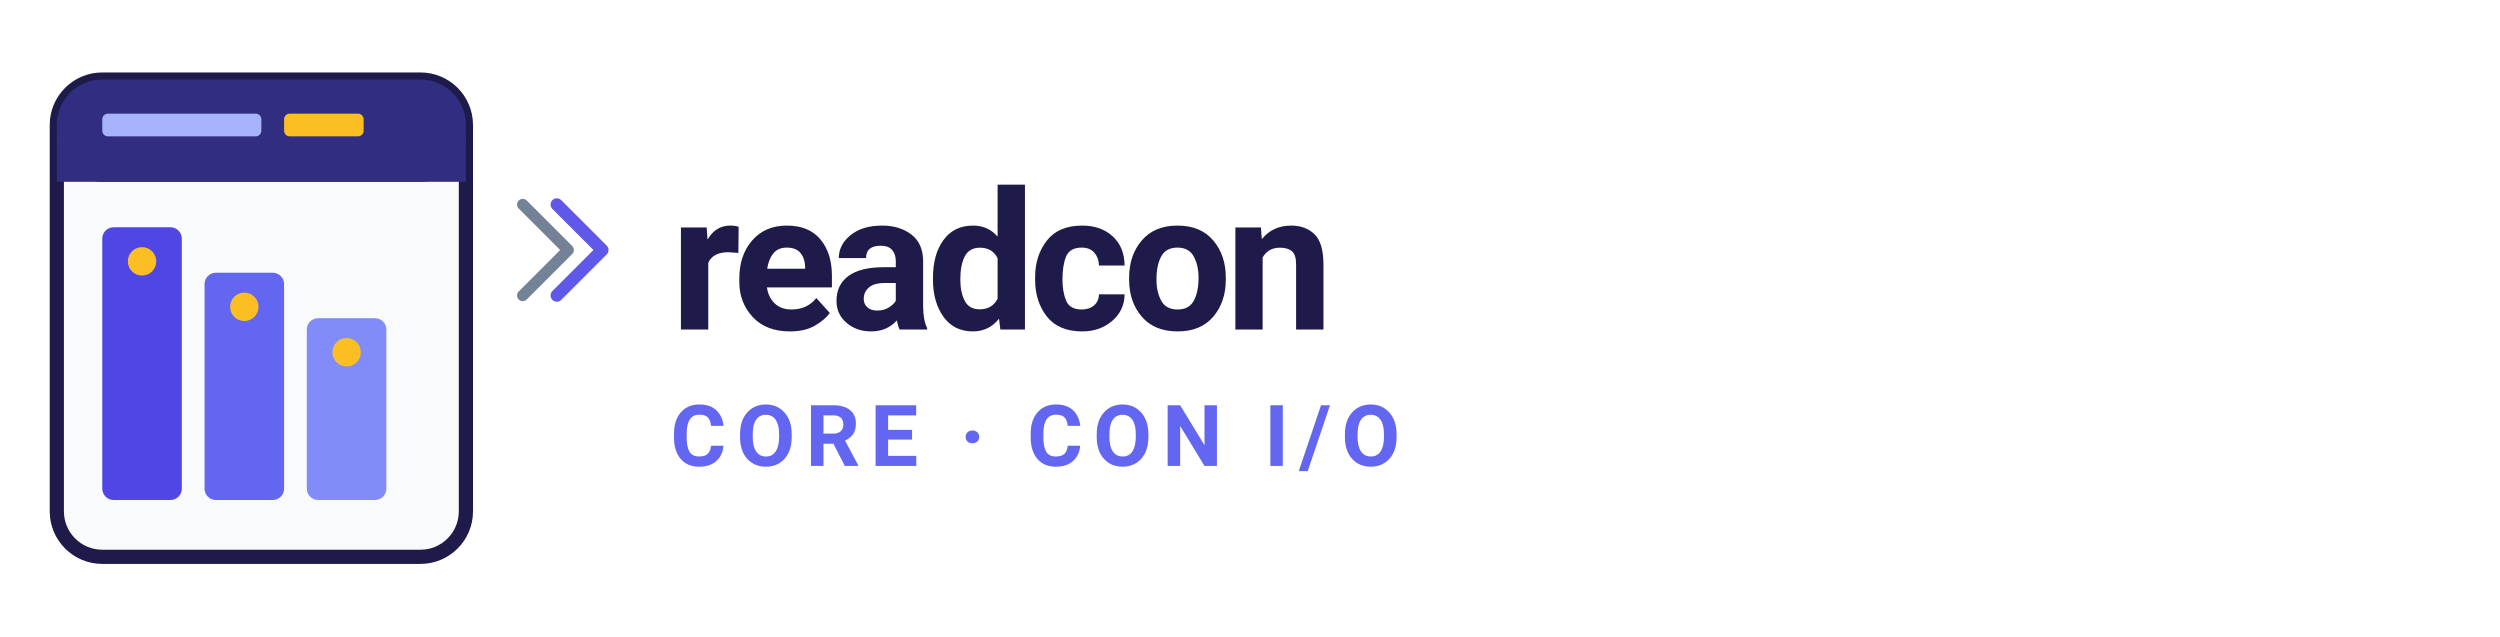
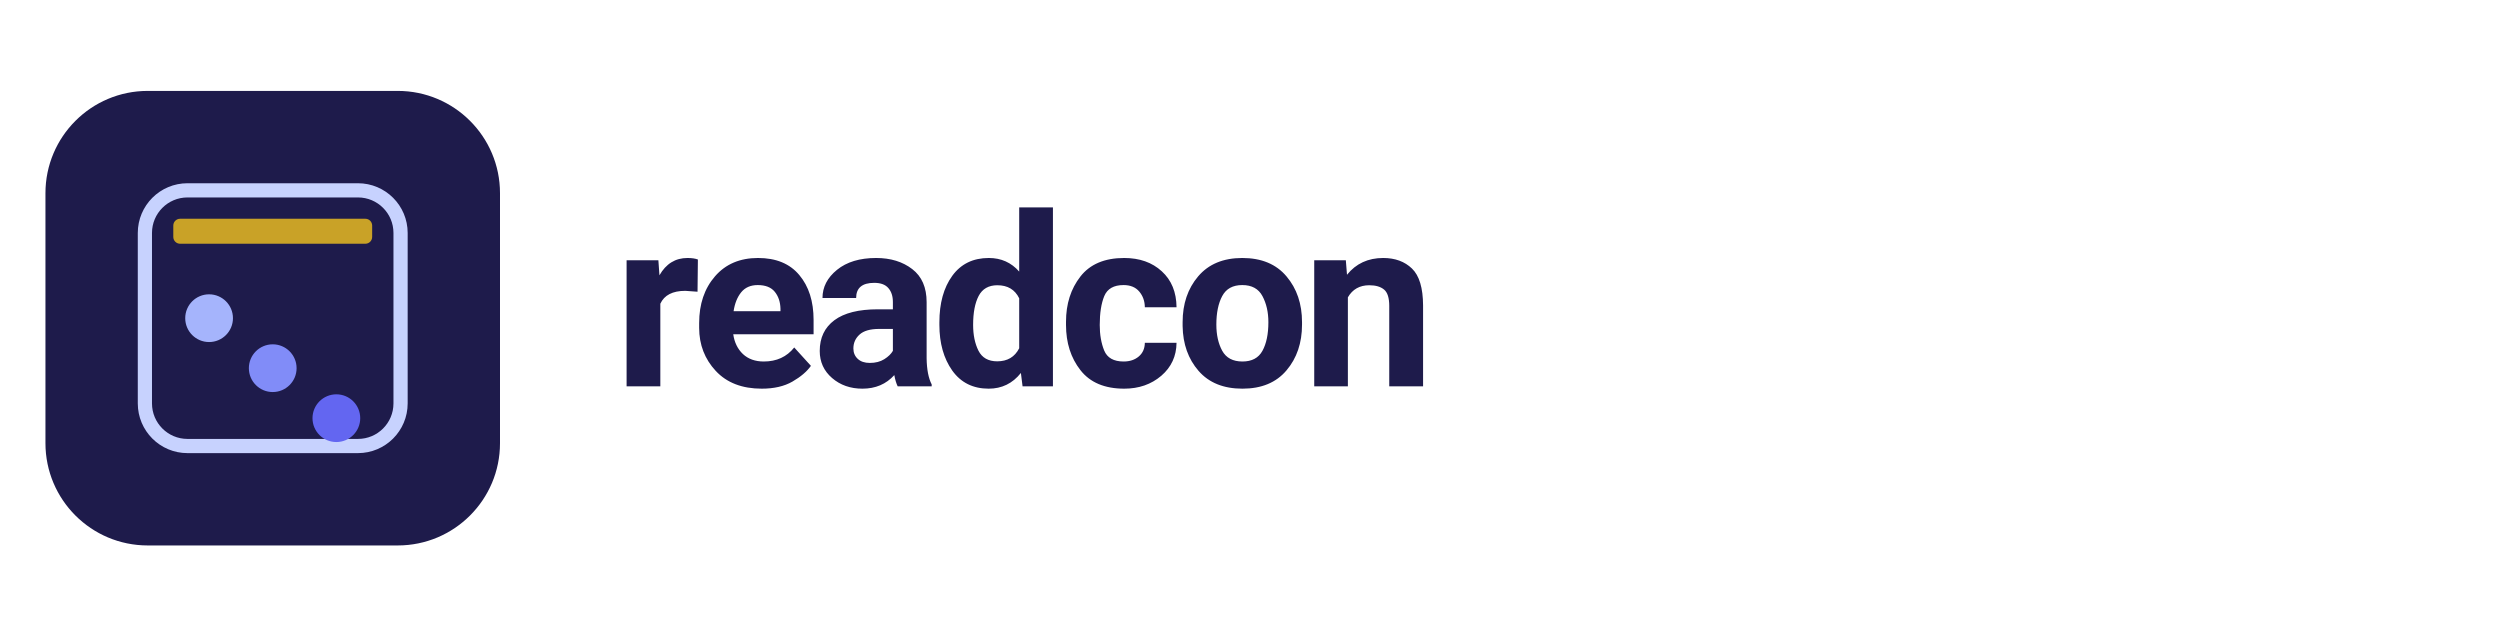
<svg xmlns="http://www.w3.org/2000/svg" width="440" height="112" viewBox="0 0 440 112" fill="none" role="img" aria-labelledby="rcTitle">
-   <rect x="10" y="14" width="72" height="84" rx="8" fill="#F8FAFC" stroke="#1E1B4B" stroke-width="2.5" />
-   <rect x="10" y="14" width="72" height="18" rx="8" fill="#312E81" />
-   <rect x="10" y="24" width="72" height="8" fill="#312E81" />
-   <rect x="18" y="20" width="28" height="4" rx="1" fill="#A5B4FC" />
-   <rect x="50" y="20" width="14" height="4" rx="1" fill="#FBBF24" />
-   <rect x="18" y="40" width="14" height="48" rx="2" fill="#4F46E5" />
-   <rect x="36" y="48" width="14" height="40" rx="2" fill="#6366F1" />
-   <rect x="54" y="56" width="14" height="32" rx="2" fill="#818CF8" />
-   <circle cx="25" cy="46" r="2.5" fill="#FBBF24" />
-   <circle cx="43" cy="54" r="2.5" fill="#FBBF24" />
-   <circle cx="61" cy="62" r="2.5" fill="#FBBF24" />
-   <g opacity="0.9">
-     <path d="M92 36 L100 44 L92 52" stroke="#64748B" stroke-width="2" fill="none" stroke-linecap="round" stroke-linejoin="round" />
-     <path d="M98 36 L106 44 L98 52" stroke="#4F46E5" stroke-width="2.2" fill="none" stroke-linecap="round" stroke-linejoin="round" />
-   </g>
-   <text x="118" y="58" font-family="ui-sans-serif, system-ui, -apple-system, 'Segoe UI', Roboto, sans-serif" font-size="34" font-weight="750" letter-spacing="-1.2" fill="#1E1B4B">readcon</text>
-   <text x="118" y="82" font-family="ui-sans-serif, system-ui, -apple-system, 'Segoe UI', Roboto, sans-serif" font-size="15" font-weight="600" letter-spacing="0.12em" fill="#6366F1">CORE · CON I/O</text>
+   <rect x="8" y="16" width="80" height="80" rx="18" fill="#1E1B4B" />
+   <rect x="25.5" y="33.5" width="45" height="45" rx="7.5" fill="none" stroke="#C7D2FE" stroke-width="2.5" />
+   <rect x="30.5" y="38.5" width="35" height="4.4" rx="1.2" fill="#C9A227" />
+   <circle cx="36.8" cy="56" r="4.2" fill="#A5B4FC" />
+   <circle cx="48" cy="64.8" r="4.2" fill="#818CF8" />
+   <circle cx="59.2" cy="73.6" r="4.2" fill="#6366F1" />
+   <text x="108" y="68" font-family="ui-sans-serif, system-ui, -apple-system, 'Segoe UI', Roboto, sans-serif" font-size="42" font-weight="750" letter-spacing="-1.4" fill="#1E1B4B">readcon</text>
</svg>
